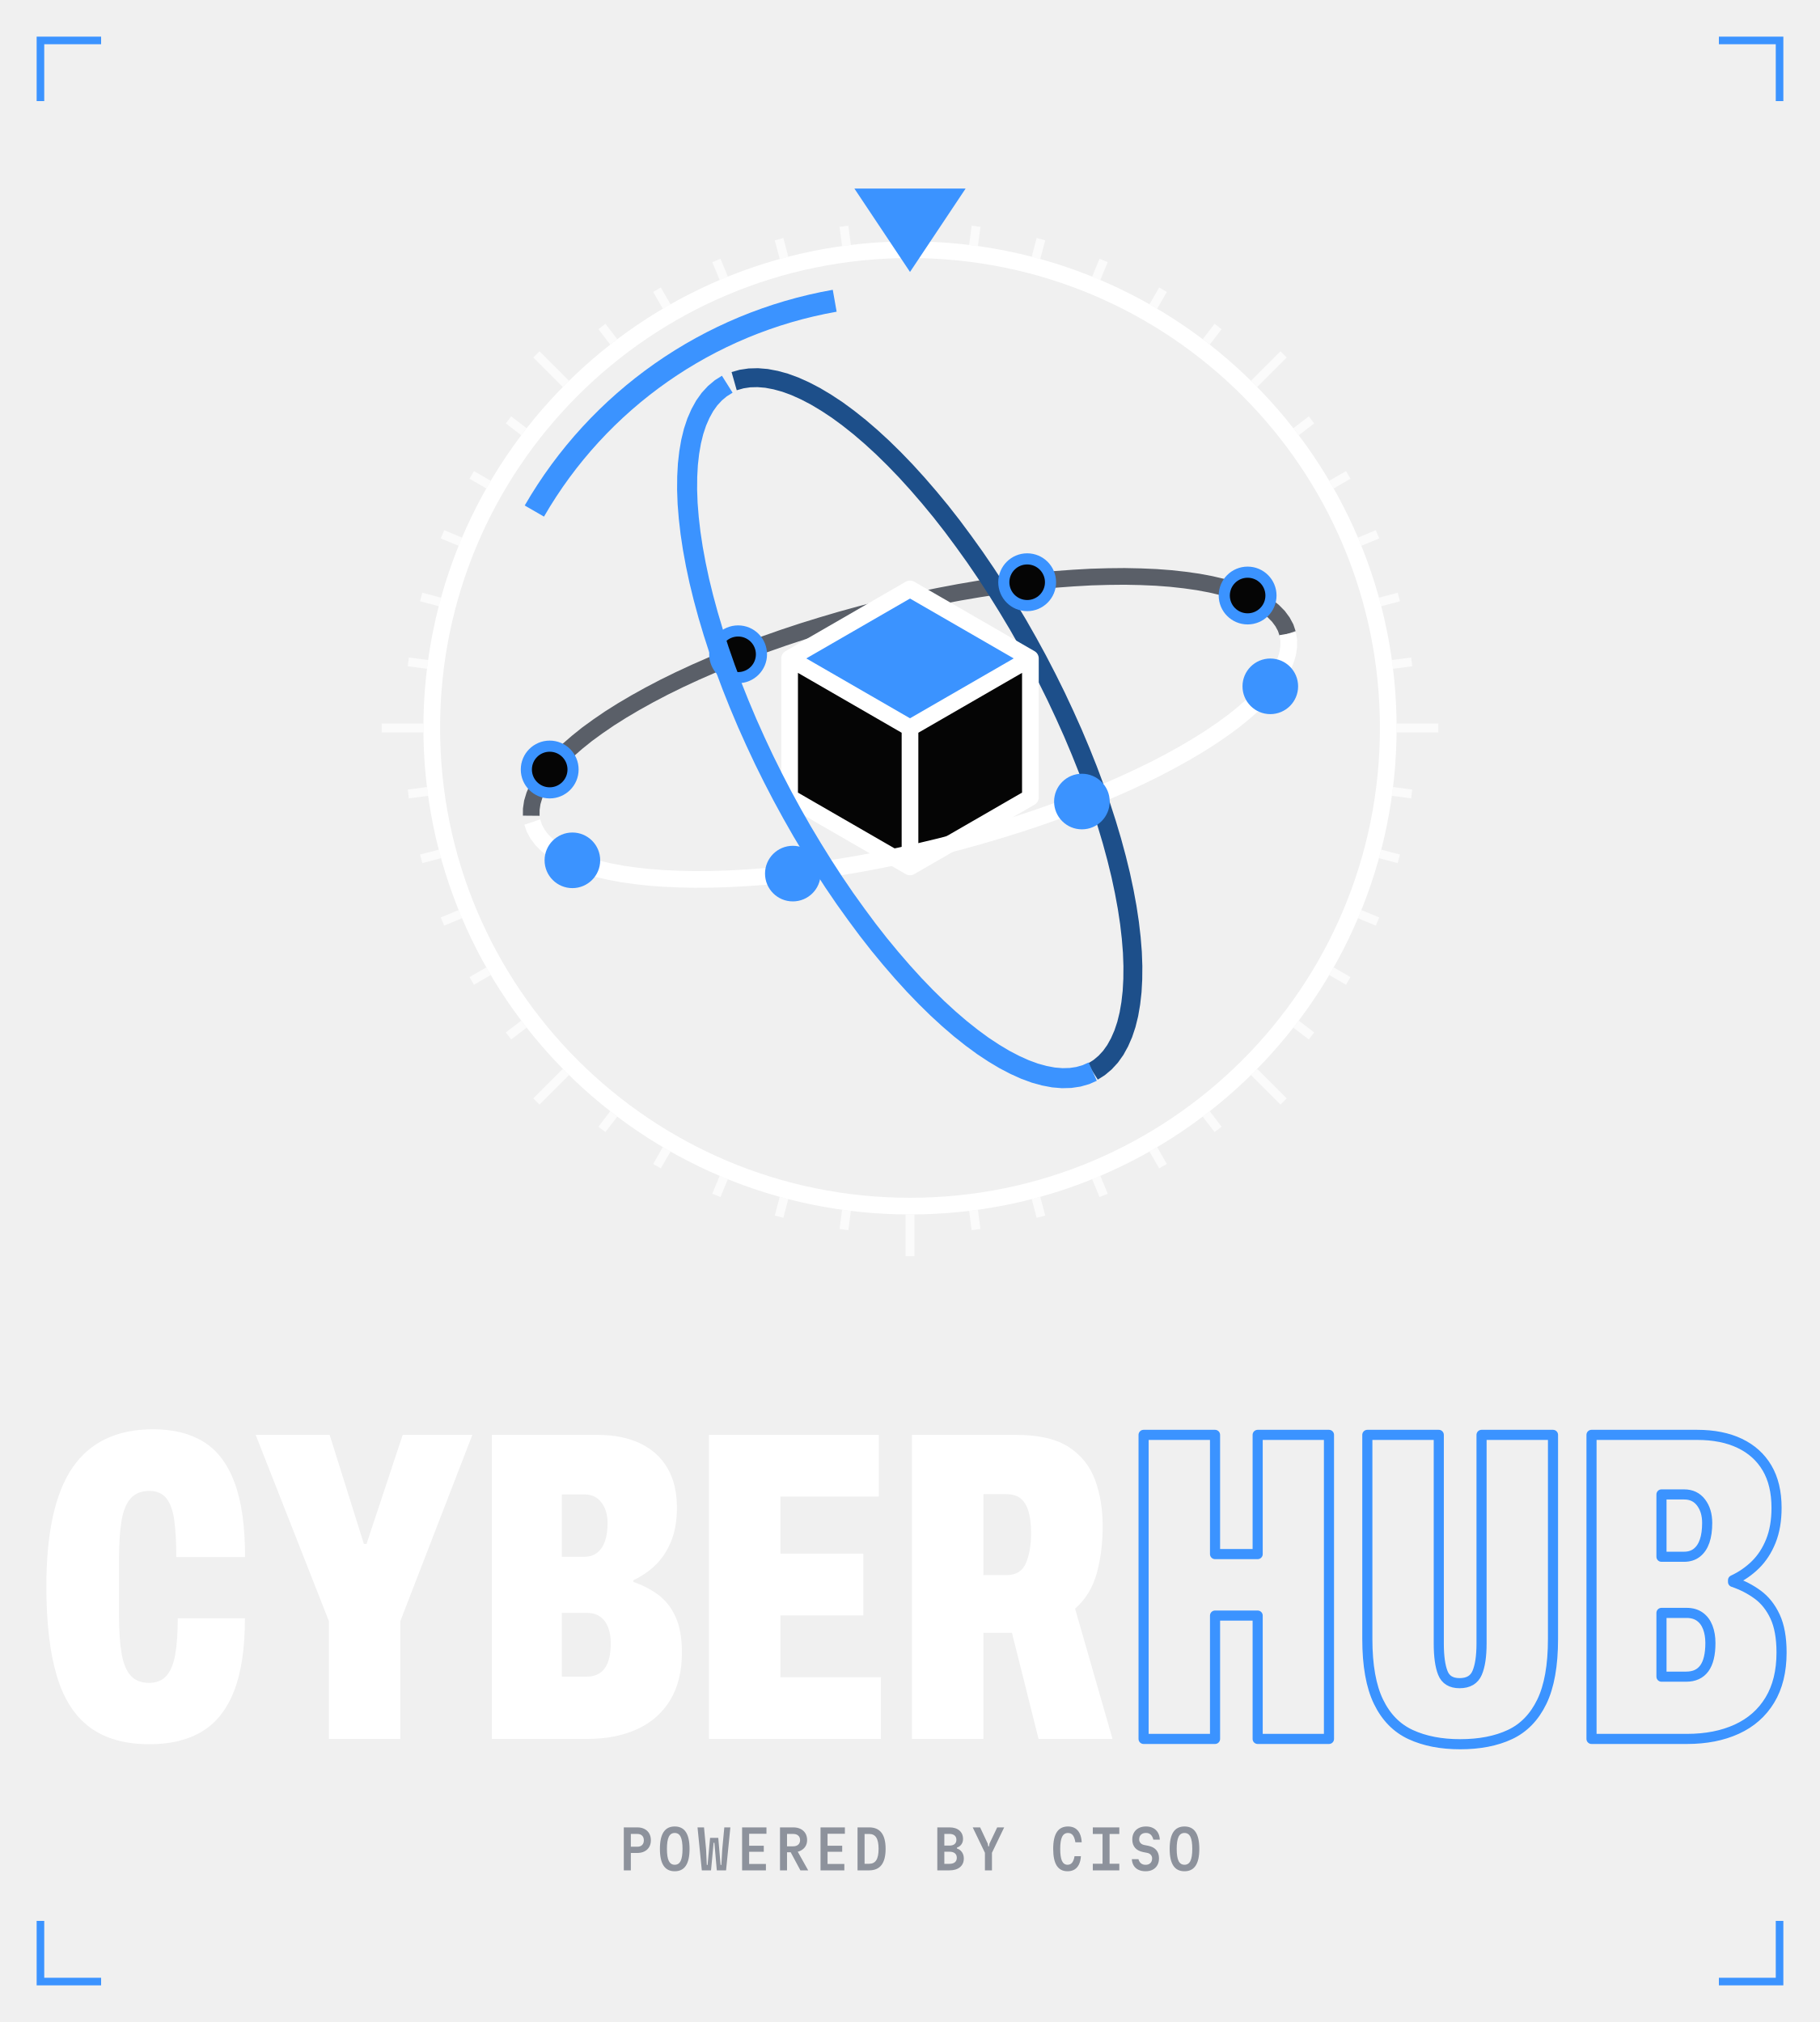
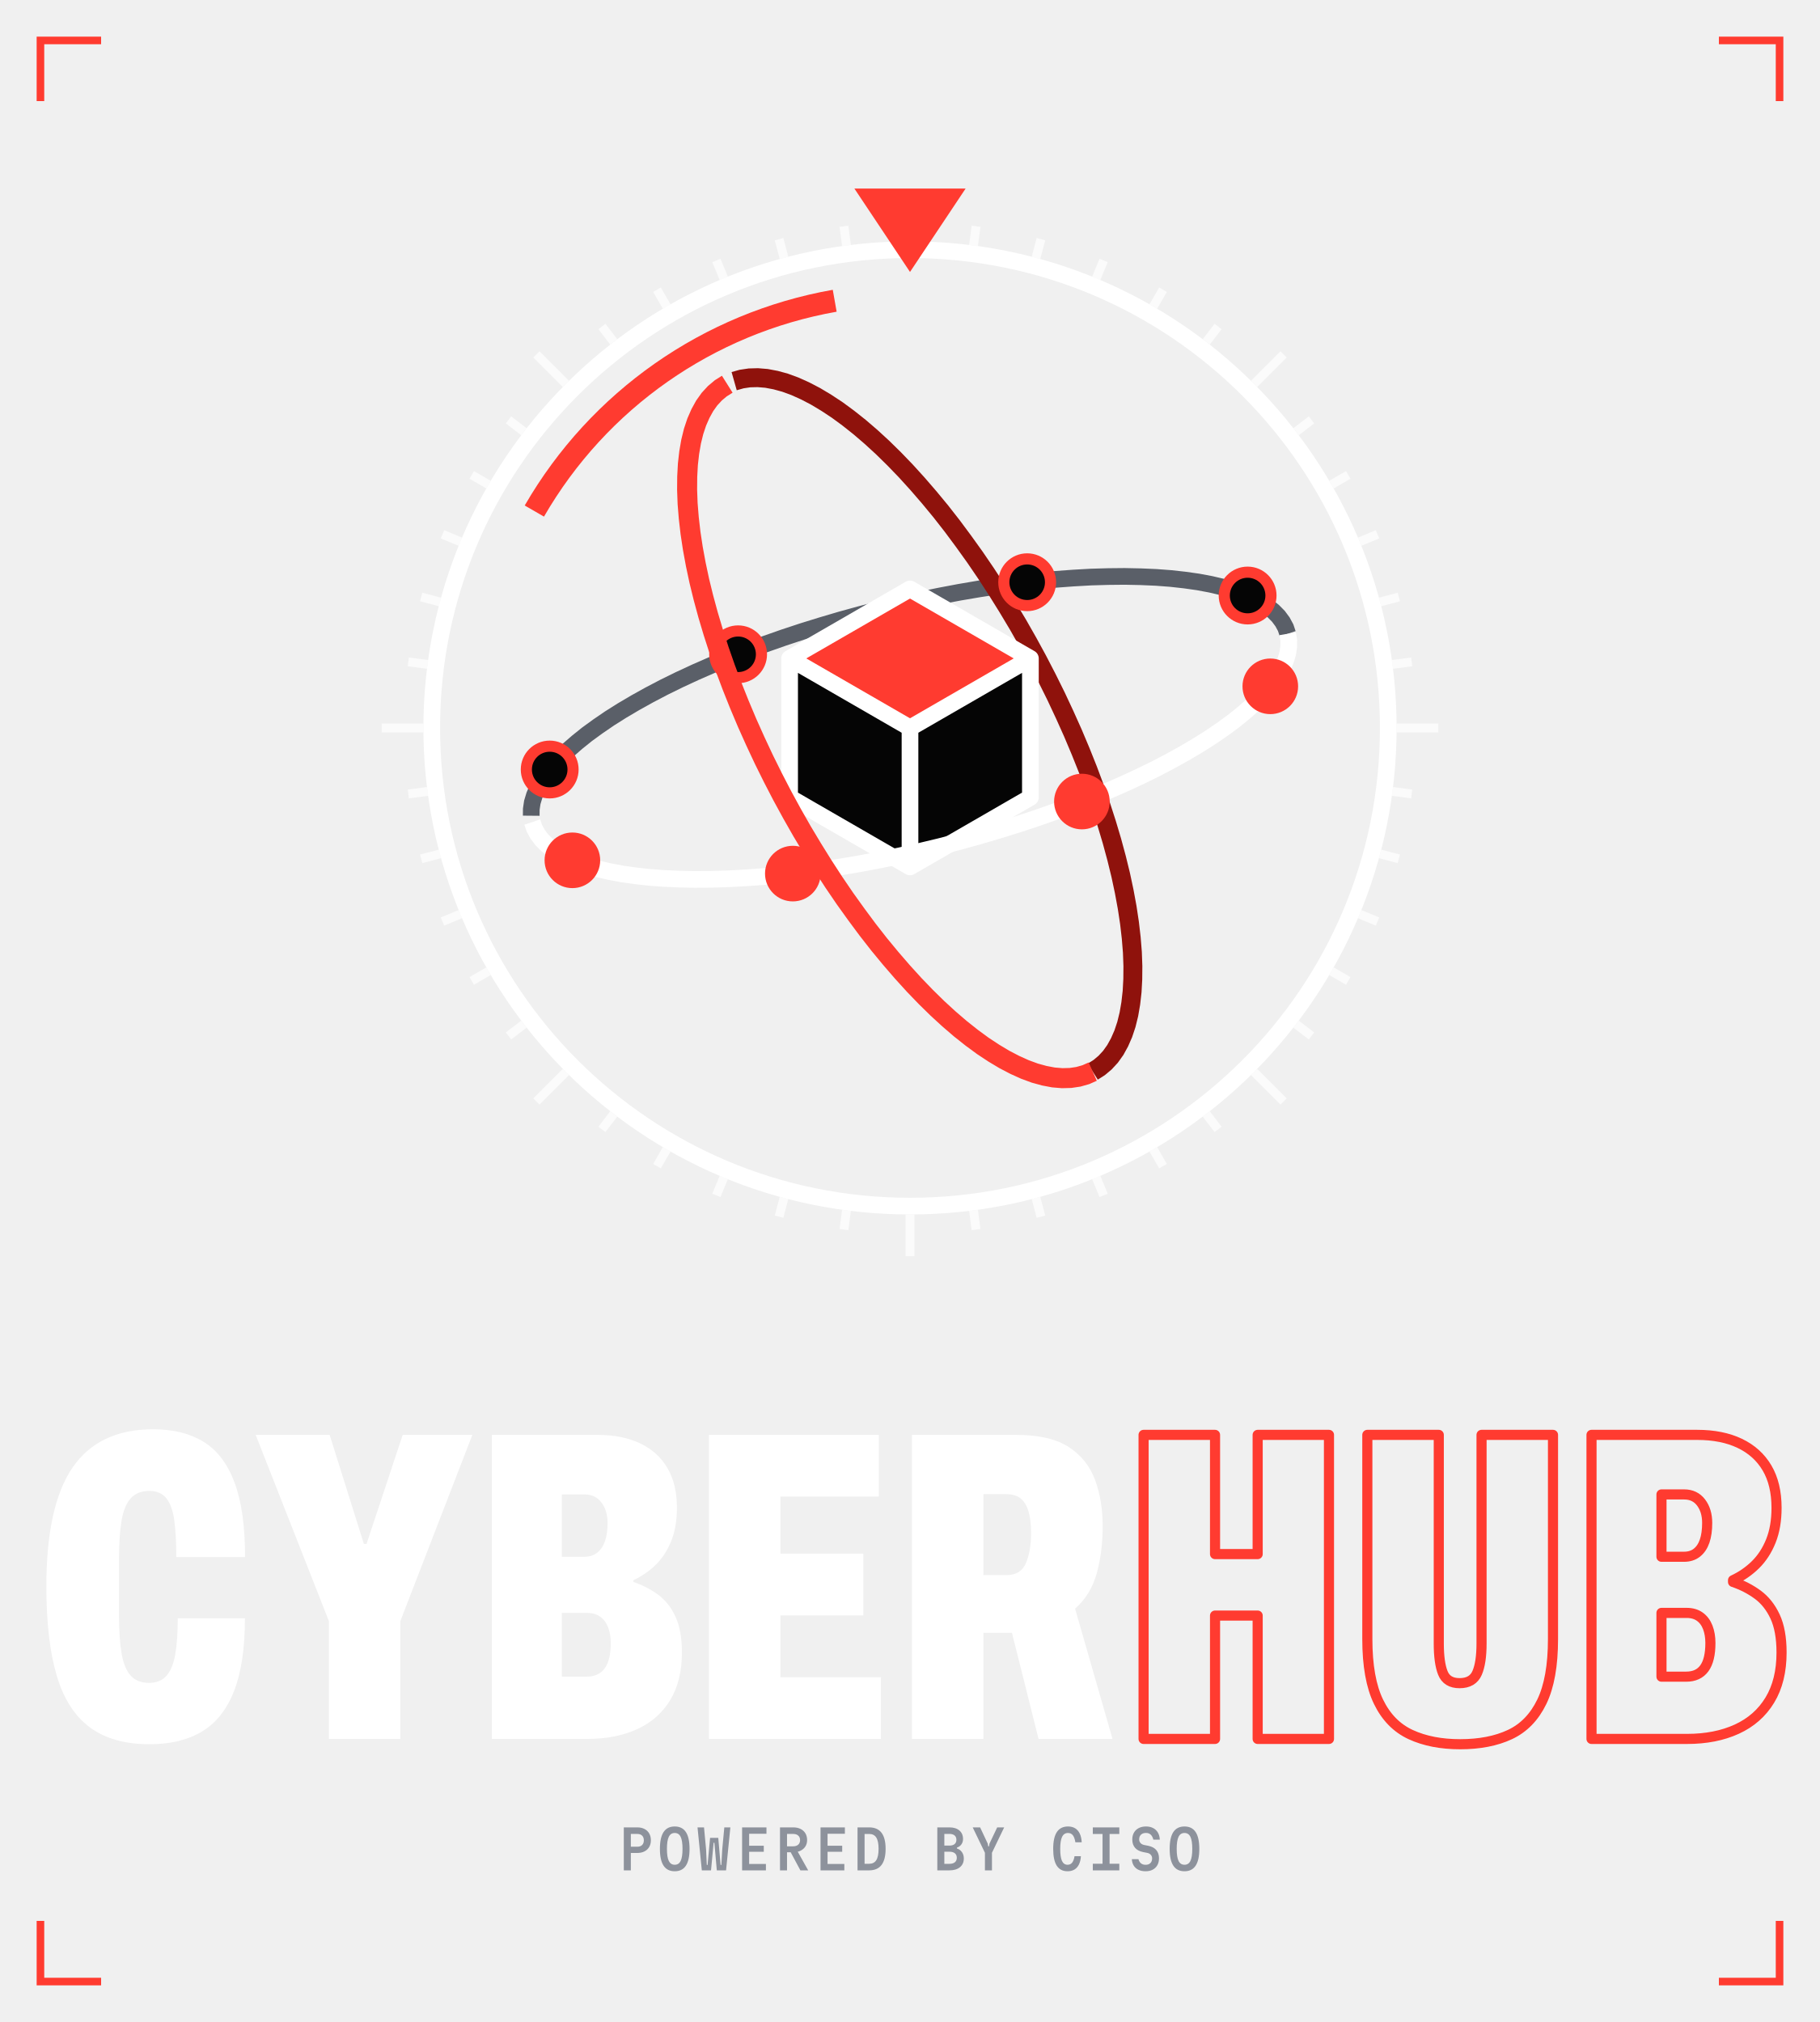
<svg xmlns="http://www.w3.org/2000/svg" viewBox="0 0 360 400" width="360" height="400" role="img" aria-label="CyberHub, powered by CISO">
  <g transform="translate(70 34) scale(1.1)">
    <circle cx="100" cy="100" r="86" fill="none" stroke="#ffffff" stroke-width="3" />
    <path d="M111.42 13.25 L111.88 9.78 M122.65 15.48 L123.55 12.1 M133.48 19.16 L134.82 15.93 M143.75 24.22 L145.5 21.19 M153.27 30.58 L155.4 27.8 M161.87 38.13 L167.18 32.82 M169.42 46.73 L172.2 44.6 M175.78 56.25 L178.81 54.5 M180.84 66.52 L184.07 65.18 M184.52 77.35 L187.9 76.45 M186.75 88.58 L190.22 88.12 M187.5 100 L195 100 M186.75 111.42 L190.22 111.88 M184.52 122.65 L187.9 123.55 M180.84 133.48 L184.07 134.82 M175.78 143.75 L178.81 145.5 M169.42 153.27 L172.2 155.4 M161.87 161.87 L167.18 167.18 M153.27 169.42 L155.4 172.2 M143.75 175.78 L145.5 178.81 M133.48 180.84 L134.82 184.07 M122.65 184.52 L123.55 187.9 M111.42 186.75 L111.88 190.22 M100 187.5 L100 195 M88.58 186.75 L88.12 190.22 M77.35 184.52 L76.45 187.9 M66.52 180.84 L65.18 184.07 M56.25 175.78 L54.5 178.81 M46.73 169.42 L44.6 172.2 M38.13 161.87 L32.82 167.18 M30.58 153.27 L27.8 155.4 M24.22 143.75 L21.19 145.5 M19.16 133.48 L15.93 134.82 M15.48 122.65 L12.1 123.55 M13.25 111.42 L9.78 111.88 M12.5 100 L5 100 M13.25 88.58 L9.78 88.12 M15.48 77.35 L12.1 76.45 M19.16 66.52 L15.93 65.18 M24.22 56.25 L21.19 54.5 M30.58 46.73 L27.8 44.6 M38.13 38.13 L32.82 32.82 M46.73 30.58 L44.6 27.8 M56.25 24.22 L54.5 21.19 M66.52 19.16 L65.18 15.93 M77.35 15.48 L76.45 12.1 M88.58 13.25 L88.12 9.78" stroke="#ffffff" stroke-width="1.6" fill="none" opacity=".7" />
-     <path d="M100 18 L90 3 H110 Z" fill="#3b93ff" />
-     <path d="M32.45 61 A78 78 0 0 1 86.46 23.18" fill="none" stroke="#3b93ff" stroke-width="4" stroke-linecap="butt" />
+     <path d="M100 18 L90 3 H110 Z" fill="#ff3b30" />
+     <path d="M32.45 61 A78 78 0 0 1 86.46 23.18" fill="none" stroke="#ff3b30" stroke-width="4" stroke-linecap="butt" />
    <path d="M31.89 115.79 L31.9 114.61 L32.08 113.39 L32.46 112.13 L33.02 110.83 L33.76 109.51 L34.68 108.16 L35.79 106.79 L37.07 105.4 L38.52 103.99 L40.14 102.58 L41.92 101.15 L43.87 99.73 L45.96 98.3 L48.21 96.88 L50.6 95.47 L53.12 94.07 L55.77 92.68 L58.54 91.32 L61.43 89.98 L64.42 88.67 L67.51 87.39 L70.69 86.14 L73.95 84.93 L77.28 83.76 L80.67 82.64 L84.12 81.57 L87.61 80.54 L91.13 79.57 L94.68 78.65 L98.24 77.8 L101.81 77 L105.37 76.27 L108.92 75.6 L112.44 75 L115.93 74.47 L119.37 74 L122.76 73.61 L126.09 73.29 L129.35 73.05 L132.53 72.87 L135.62 72.78 L138.61 72.75 L141.49 72.81 L144.26 72.93 L146.91 73.13 L149.43 73.41 L151.82 73.75 L154.06 74.17 L156.16 74.66 L158.1 75.22 L159.88 75.85 L161.5 76.54 L162.95 77.3 L164.23 78.12 L165.33 79 L166.25 79.93 L166.99 80.93 L167.55 81.97 L167.92 83.07" fill="none" stroke="#5a5f68" stroke-width="3" />
-     <path d="M68.38 37.64 L69.72 37.26 L71.13 37.05 L72.63 37.01 L74.2 37.14 L75.84 37.45 L77.55 37.92 L79.32 38.57 L81.14 39.39 L83.02 40.37 L84.94 41.52 L86.91 42.82 L88.91 44.29 L90.94 45.9 L93 47.67 L95.07 49.57 L97.16 51.62 L99.26 53.8 L101.35 56.1 L103.45 58.53 L105.54 61.06 L107.61 63.71 L109.65 66.46 L111.68 69.29 L113.67 72.21 L115.62 75.21 L117.53 78.28 L119.4 81.4 L121.21 84.58 L122.96 87.79 L124.65 91.05 L126.27 94.32 L127.81 97.61 L129.29 100.91 L130.68 104.21 L131.99 107.49 L133.21 110.75 L134.34 113.99 L135.37 117.18 L136.31 120.33 L137.15 123.43 L137.89 126.45 L138.52 129.41 L139.05 132.29 L139.47 135.07 L139.78 137.76 L139.99 140.35 L140.08 142.83 L140.06 145.19 L139.94 147.42 L139.7 149.53 L139.36 151.5 L138.91 153.33 L138.35 155.01 L137.68 156.54 L136.92 157.92 L136.05 159.14 L135.08 160.19 L134.02 161.08 L132.86 161.81" fill="none" stroke="#1d4f8a" stroke-width="3.4" />
-     <circle cx="35.21" cy="107.48" r="4.2" fill="#050505" stroke="#3b93ff" stroke-width="2" />
-     <circle cx="69.09" cy="86.76" r="4.2" fill="#050505" stroke="#3b93ff" stroke-width="2" />
-     <circle cx="121.07" cy="73.8" r="4.2" fill="#050505" stroke="#3b93ff" stroke-width="2" />
-     <circle cx="160.71" cy="76.19" r="4.2" fill="#050505" stroke="#3b93ff" stroke-width="2" />
+     <path d="M68.38 37.64 L69.72 37.26 L71.13 37.05 L72.63 37.01 L74.2 37.14 L75.84 37.45 L77.55 37.92 L79.32 38.57 L81.14 39.39 L83.02 40.37 L84.94 41.52 L86.91 42.82 L88.91 44.29 L90.94 45.9 L93 47.67 L95.07 49.57 L97.16 51.62 L99.26 53.8 L101.35 56.1 L103.45 58.53 L105.54 61.06 L107.61 63.71 L109.65 66.46 L111.68 69.29 L113.67 72.21 L115.62 75.21 L117.53 78.28 L119.4 81.4 L121.21 84.58 L122.96 87.79 L124.65 91.05 L126.27 94.32 L127.81 97.61 L129.29 100.91 L130.68 104.21 L131.99 107.49 L133.21 110.75 L134.34 113.99 L135.37 117.18 L136.31 120.33 L137.15 123.43 L137.89 126.45 L138.52 129.41 L139.05 132.29 L139.47 135.07 L139.78 137.76 L139.99 140.35 L140.08 142.83 L140.06 145.19 L139.94 147.42 L139.7 149.53 L139.36 151.5 L138.91 153.33 L138.35 155.01 L137.68 156.54 L136.92 157.92 L136.05 159.14 L135.08 160.19 L134.02 161.08 L132.86 161.81" fill="none" stroke="#8f120c" stroke-width="3.4" />
+     <circle cx="35.21" cy="107.48" r="4.2" fill="#050505" stroke="#ff3b30" stroke-width="2" />
+     <circle cx="69.09" cy="86.76" r="4.2" fill="#050505" stroke="#ff3b30" stroke-width="2" />
+     <circle cx="121.07" cy="73.8" r="4.2" fill="#050505" stroke="#ff3b30" stroke-width="2" />
+     <circle cx="160.71" cy="76.19" r="4.2" fill="#050505" stroke="#ff3b30" stroke-width="2" />
    <path d="M100 75 L121.65 87.5 L121.65 112.5 L100 125 L78.35 112.5 L78.35 87.5 Z" fill="#050505" />
-     <path d="M100 75 L121.65 87.5 L100 100 L78.35 87.5 Z" fill="#3b93ff" />
+     <path d="M100 75 L121.65 87.5 L100 100 L78.35 87.5 Z" fill="#ff3b30" />
    <path d="M100 75 L121.65 87.5 L121.65 112.5 L100 125 L78.35 112.5 L78.35 87.5 Z M100 100 L121.65 87.5 M100 100 L78.35 87.5 M100 100 L100 125" fill="none" stroke="#ffffff" stroke-width="3" stroke-linejoin="round" />
    <path d="M167.92 83.07 L168.11 84.21 L168.1 85.39 L167.92 86.61 L167.54 87.87 L166.98 89.17 L166.24 90.49 L165.32 91.84 L164.21 93.21 L162.93 94.6 L161.48 96.01 L159.86 97.42 L158.08 98.85 L156.13 100.27 L154.04 101.7 L151.79 103.12 L149.4 104.53 L146.88 105.93 L144.23 107.32 L141.46 108.68 L138.57 110.02 L135.58 111.33 L132.49 112.61 L129.31 113.86 L126.05 115.07 L122.72 116.24 L119.33 117.36 L115.88 118.43 L112.39 119.46 L108.87 120.43 L105.32 121.35 L101.76 122.2 L98.19 123 L94.63 123.73 L91.08 124.4 L87.56 125 L84.07 125.53 L80.63 126 L77.24 126.39 L73.91 126.71 L70.65 126.95 L67.47 127.13 L64.38 127.22 L61.39 127.25 L58.51 127.19 L55.74 127.07 L53.09 126.87 L50.57 126.59 L48.18 126.25 L45.94 125.83 L43.84 125.34 L41.9 124.78 L40.12 124.15 L38.5 123.46 L37.05 122.7 L35.77 121.88 L34.67 121 L33.75 120.07 L33.01 119.07 L32.45 118.03 L32.08 116.93" fill="none" stroke="#ffffff" stroke-width="3" />
-     <path d="M132.86 161.81 L131.62 162.36 L130.28 162.74 L128.87 162.95 L127.37 162.99 L125.8 162.86 L124.16 162.55 L122.45 162.08 L120.68 161.43 L118.86 160.61 L116.98 159.63 L115.06 158.48 L113.09 157.18 L111.09 155.71 L109.06 154.1 L107 152.33 L104.93 150.43 L102.84 148.38 L100.74 146.2 L98.65 143.9 L96.55 141.47 L94.46 138.94 L92.39 136.29 L90.35 133.54 L88.32 130.71 L86.33 127.79 L84.38 124.79 L82.47 121.72 L80.6 118.6 L78.79 115.42 L77.04 112.21 L75.35 108.95 L73.73 105.68 L72.19 102.39 L70.71 99.09 L69.32 95.79 L68.01 92.51 L66.79 89.25 L65.66 86.01 L64.63 82.82 L63.69 79.67 L62.85 76.57 L62.11 73.55 L61.48 70.59 L60.95 67.71 L60.53 64.93 L60.22 62.24 L60.01 59.65 L59.92 57.17 L59.94 54.81 L60.06 52.58 L60.3 50.47 L60.64 48.5 L61.09 46.67 L61.65 44.99 L62.32 43.46 L63.08 42.08 L63.95 40.86 L64.92 39.81 L65.98 38.92 L67.14 38.19" fill="none" stroke="#3b93ff" stroke-width="3.6" />
-     <circle cx="164.79" cy="92.52" r="5" fill="#3b93ff" />
-     <circle cx="130.91" cy="113.24" r="5" fill="#3b93ff" />
-     <circle cx="78.93" cy="126.2" r="5" fill="#3b93ff" />
-     <circle cx="39.29" cy="123.81" r="5" fill="#3b93ff" />
+     <path d="M132.86 161.81 L131.62 162.36 L130.28 162.74 L128.87 162.95 L127.37 162.99 L125.8 162.86 L124.16 162.55 L122.45 162.08 L120.68 161.43 L118.86 160.61 L116.98 159.63 L115.06 158.48 L113.09 157.18 L111.09 155.71 L109.06 154.1 L107 152.33 L104.93 150.43 L102.84 148.38 L100.74 146.2 L98.65 143.9 L96.55 141.47 L94.46 138.94 L92.39 136.29 L90.35 133.54 L88.32 130.71 L86.33 127.79 L84.38 124.79 L82.47 121.72 L80.6 118.6 L78.79 115.42 L77.04 112.21 L75.35 108.95 L73.73 105.68 L72.19 102.39 L70.71 99.09 L69.32 95.79 L68.01 92.51 L66.79 89.25 L65.66 86.01 L64.63 82.82 L63.69 79.67 L62.85 76.57 L62.11 73.55 L61.48 70.59 L60.95 67.71 L60.53 64.93 L60.22 62.24 L60.01 59.65 L59.92 57.17 L59.94 54.81 L60.06 52.58 L60.3 50.47 L60.64 48.5 L61.09 46.67 L61.65 44.99 L62.32 43.46 L63.08 42.08 L63.95 40.86 L64.92 39.81 L65.98 38.92 L67.14 38.19" fill="none" stroke="#ff3b30" stroke-width="3.6" />
+     <circle cx="164.79" cy="92.52" r="5" fill="#ff3b30" />
+     <circle cx="130.91" cy="113.24" r="5" fill="#ff3b30" />
+     <circle cx="78.93" cy="126.2" r="5" fill="#ff3b30" />
+     <circle cx="39.29" cy="123.81" r="5" fill="#ff3b30" />
  </g>
  <path d="M29.582 345.05Q22.287 345.05 17.775 341.712Q13.264 338.374 11.217 331.465Q9.17 324.555 9.17 313.853Q9.17 297.847 14.369 290.296Q19.568 282.744 30.295 282.744Q36.246 282.744 40.273 285.223Q44.3 287.701 46.387 293.261Q48.474 298.82 48.474 308.018H34.869Q34.869 303.775 34.483 300.84Q34.096 297.905 32.928 296.423Q31.76 294.942 29.504 294.942Q27.189 294.942 25.863 296.404Q24.538 297.866 24.038 300.86Q23.538 303.854 23.538 308.538V319.399Q23.538 324.114 24.053 327.094Q24.569 330.074 25.867 331.493Q27.164 332.911 29.48 332.911Q31.708 332.911 32.948 331.487Q34.187 330.064 34.675 327.216Q35.163 324.368 35.163 320.129H48.446Q48.446 329.061 46.289 334.547Q44.132 340.033 39.948 342.541Q35.764 345.05 29.582 345.05ZM65.055 344.0V320.693L50.575 283.853H65.205L71.976 305.423H72.501L79.654 283.853H93.434L79.188 320.693V344.0ZM97.295 344.0V283.853H118.207Q123.098 283.853 126.613 285.529Q130.127 287.205 132.011 290.397Q133.895 293.589 133.895 298.288Q133.895 302.049 132.772 304.846Q131.649 307.643 129.723 309.538Q127.797 311.432 125.288 312.601V312.95Q127.972 313.857 130.144 315.445Q132.317 317.033 133.601 319.787Q134.885 322.54 134.885 326.909Q134.885 332.493 132.569 336.315Q130.253 340.137 126.034 342.069Q121.815 344.0 116.208 344.0ZM111.134 331.683H116.031Q118.412 331.683 119.612 330.032Q120.811 328.381 120.811 325.023Q120.811 323.292 120.29 321.933Q119.769 320.574 118.716 319.822Q117.664 319.07 116.115 319.07H111.134ZM111.134 307.964H115.59Q117.115 307.964 118.139 307.154Q119.164 306.345 119.669 304.869Q120.175 303.393 120.175 301.276Q120.175 298.821 118.961 297.228Q117.748 295.634 115.618 295.634H111.134ZM140.239 344.0V283.853H173.837V296.051H154.372V307.348H170.772V319.574H154.372V331.802H174.246V344.0ZM180.385 344.0V283.853H201.017Q207.696 283.853 211.401 286.26Q215.106 288.667 216.609 292.768Q218.112 296.868 218.112 301.917Q218.112 307.003 216.94 311.241Q215.768 315.48 212.655 318.233L220.056 344.0H205.427L200.17 323.013H194.518V344.0ZM194.518 311.589H199.114Q201.94 311.589 202.945 309.191Q203.951 306.793 203.951 303.295Q203.951 300.924 203.505 299.211Q203.059 297.499 202.01 296.537Q200.961 295.575 198.946 295.575H194.518Z" fill="#ffffff" />
-   <path d="M226.204 344.0V283.853H240.337V307.436H248.769V283.853H262.874V344.0H248.769V319.602H240.337V344.0ZM288.825 345.05Q283.161 345.05 279.029 343.138Q274.897 341.226 272.679 336.66Q270.461 332.094 270.461 324.219V283.853H284.594V325.121Q284.594 328.909 285.395 330.94Q286.195 332.971 288.706 332.971Q291.305 332.971 292.179 330.94Q293.053 328.909 293.053 325.121V283.853H307.186V324.219Q307.186 332.094 304.968 336.66Q302.75 341.226 298.664 343.138Q294.577 345.05 288.825 345.05ZM314.805 344.0V283.853H335.718Q340.608 283.853 344.123 285.529Q347.637 287.205 349.521 290.397Q351.405 293.589 351.405 298.288Q351.405 302.049 350.282 304.846Q349.159 307.643 347.233 309.538Q345.307 311.432 342.799 312.601V312.95Q345.482 313.857 347.655 315.445Q349.827 317.033 351.111 319.787Q352.395 322.54 352.395 326.909Q352.395 332.493 350.079 336.315Q347.763 340.137 343.544 342.069Q339.325 344.0 333.718 344.0ZM328.644 331.683H333.541Q335.922 331.683 337.122 330.032Q338.322 328.381 338.322 325.023Q338.322 323.292 337.801 321.933Q337.279 320.574 336.227 319.822Q335.174 319.07 333.625 319.07H328.644ZM328.644 307.964H333.1Q334.625 307.964 335.65 307.154Q336.674 306.345 337.18 304.869Q337.685 303.393 337.685 301.276Q337.685 298.821 336.471 297.228Q335.258 295.634 333.128 295.634H328.644Z" fill="none" stroke="#3b93ff" stroke-width="2" stroke-linejoin="round" />
+   <path d="M226.204 344.0V283.853H240.337V307.436H248.769V283.853H262.874V344.0H248.769V319.602H240.337V344.0ZM288.825 345.05Q283.161 345.05 279.029 343.138Q274.897 341.226 272.679 336.66Q270.461 332.094 270.461 324.219V283.853H284.594V325.121Q284.594 328.909 285.395 330.94Q286.195 332.971 288.706 332.971Q291.305 332.971 292.179 330.94Q293.053 328.909 293.053 325.121V283.853H307.186V324.219Q307.186 332.094 304.968 336.66Q302.75 341.226 298.664 343.138Q294.577 345.05 288.825 345.05ZM314.805 344.0V283.853H335.718Q340.608 283.853 344.123 285.529Q347.637 287.205 349.521 290.397Q351.405 293.589 351.405 298.288Q351.405 302.049 350.282 304.846Q349.159 307.643 347.233 309.538Q345.307 311.432 342.799 312.601V312.95Q345.482 313.857 347.655 315.445Q349.827 317.033 351.111 319.787Q352.395 322.54 352.395 326.909Q352.395 332.493 350.079 336.315Q347.763 340.137 343.544 342.069Q339.325 344.0 333.718 344.0ZM328.644 331.683H333.541Q335.922 331.683 337.122 330.032Q338.322 328.381 338.322 325.023Q338.322 323.292 337.801 321.933Q337.279 320.574 336.227 319.822Q335.174 319.07 333.625 319.07H328.644ZM328.644 307.964H333.1Q334.625 307.964 335.65 307.154Q336.674 306.345 337.18 304.869Q337.685 303.393 337.685 301.276Q337.685 298.821 336.471 297.228Q335.258 295.634 333.128 295.634H328.644Z" fill="none" stroke="#ff3b30" stroke-width="2" stroke-linejoin="round" />
  <path d="M123.39 370.0V361.5H126.051Q126.869 361.5 127.476 361.811Q128.082 362.123 128.413 362.694Q128.744 363.265 128.744 364.047Q128.744 364.812 128.413 365.378Q128.082 365.943 127.476 366.252Q126.869 366.561 126.051 366.561H124.781V370.0ZM124.781 365.324H126.083Q126.676 365.324 127.014 364.987Q127.353 364.651 127.353 364.061Q127.353 363.471 127.014 363.135Q126.676 362.798 126.083 362.798H124.781ZM133.462 370.18Q131.989 370.18 131.26 369.08Q130.531 367.981 130.531 365.75Q130.531 363.517 131.26 362.419Q131.989 361.32 133.462 361.32Q134.938 361.32 135.666 362.419Q136.394 363.517 136.394 365.75Q136.394 367.981 135.666 369.08Q134.938 370.18 133.462 370.18ZM133.462 368.894Q134.262 368.894 134.633 368.139Q135.003 367.383 135.003 365.75Q135.003 364.117 134.633 363.361Q134.262 362.606 133.462 362.606Q132.663 362.606 132.292 363.361Q131.921 364.117 131.921 365.75Q131.921 367.383 132.292 368.139Q132.663 368.894 133.462 368.894ZM139.257 361.5 139.664 365.862 139.806 368.931H139.959L140.455 363.576H142.076L142.534 368.931H142.686L142.861 365.862L143.271 361.5H144.468L143.615 370.0H141.786L141.307 364.545H141.155L140.642 370.0H138.823L137.97 361.5ZM146.79 370.0V361.5H151.607V362.763H148.181V365.129H151.076V366.328H148.181V368.737H151.501V370.0ZM154.285 370.0V361.5H156.9Q157.732 361.5 158.349 361.804Q158.966 362.109 159.308 362.673Q159.649 363.237 159.649 364.012Q159.649 364.737 159.303 365.276Q158.956 365.815 158.339 366.12Q157.722 366.424 156.9 366.424H155.676V370.0ZM158.319 370.0 156.277 366.187H157.726L159.859 370.0ZM155.676 365.244H156.909Q157.535 365.244 157.897 364.912Q158.258 364.581 158.258 364.021Q158.258 363.456 157.897 363.127Q157.535 362.798 156.909 362.798H155.676ZM162.302 370.0V361.5H167.12V362.763H163.693V365.129H166.589V366.328H163.693V368.737H167.014V370.0ZM169.622 370.0V361.5H171.918Q173.551 361.5 174.363 362.559Q175.176 363.617 175.176 365.75Q175.176 367.879 174.363 368.94Q173.551 370.0 171.918 370.0ZM171.013 368.7H171.918Q172.874 368.7 173.33 367.985Q173.785 367.269 173.785 365.75Q173.785 364.222 173.33 363.511Q172.874 362.8 171.918 362.8H171.013ZM185.402 370.0V361.5H187.795Q189.048 361.5 189.769 362.114Q190.491 362.729 190.491 363.805Q190.491 364.403 190.171 364.856Q189.851 365.309 189.285 365.499V365.673Q189.926 365.886 190.286 366.411Q190.645 366.937 190.645 367.65Q190.645 368.743 189.886 369.372Q189.128 370.0 187.805 370.0ZM186.793 368.71H187.796Q188.507 368.71 188.882 368.396Q189.257 368.082 189.257 367.513Q189.257 366.942 188.882 366.627Q188.507 366.312 187.796 366.312H186.793ZM186.793 365.103H187.787Q188.462 365.103 188.819 364.804Q189.176 364.504 189.176 363.948Q189.176 363.39 188.819 363.09Q188.462 362.79 187.787 362.79H186.793ZM193.869 361.5 195.373 364.703 195.48 365.259H195.617L195.724 364.703L197.248 361.5H198.628L196.211 366.521V370.0H194.82V366.521L192.404 361.5ZM211.17 370.18Q209.739 370.18 209.031 369.082Q208.324 367.984 208.324 365.75Q208.324 363.514 209.052 362.417Q209.781 361.32 211.259 361.32Q212.079 361.32 212.664 361.677Q213.25 362.034 213.58 362.731Q213.91 363.427 213.965 364.443H212.709Q212.563 363.507 212.209 363.056Q211.855 362.606 211.259 362.606Q210.464 362.606 210.089 363.361Q209.714 364.117 209.714 365.75Q209.714 367.383 210.064 368.139Q210.414 368.894 211.17 368.894Q211.733 368.894 212.07 368.476Q212.406 368.057 212.548 367.196H213.805Q213.747 368.157 213.423 368.826Q213.099 369.495 212.531 369.837Q211.963 370.18 211.17 370.18ZM216.16 370.0V368.695H218.086V362.805H216.16V361.5H221.403V362.805H219.477V368.695H221.403V370.0ZM225.186 367.784Q225.342 368.331 225.695 368.616Q226.049 368.901 226.61 368.901Q227.204 368.901 227.547 368.564Q227.891 368.228 227.891 367.632Q227.891 367.213 227.626 366.922Q227.361 366.63 226.899 366.538L226.078 366.377Q225.039 366.157 224.504 365.529Q223.969 364.9 223.969 363.893Q223.969 363.101 224.304 362.525Q224.638 361.95 225.247 361.635Q225.856 361.32 226.679 361.32Q227.495 361.32 228.095 361.634Q228.695 361.948 229.035 362.529Q229.374 363.111 229.413 363.929H228.137Q227.978 363.278 227.616 362.939Q227.254 362.599 226.682 362.599Q226.053 362.599 225.692 362.937Q225.331 363.275 225.331 363.875Q225.331 364.296 225.597 364.592Q225.863 364.888 226.323 364.983L227.143 365.144Q228.186 365.362 228.719 365.988Q229.252 366.614 229.252 367.614Q229.252 368.401 228.927 368.977Q228.602 369.554 228.006 369.867Q227.411 370.18 226.607 370.18Q225.791 370.18 225.192 369.892Q224.592 369.605 224.256 369.066Q223.919 368.527 223.883 367.784ZM234.294 370.18Q232.82 370.18 232.091 369.08Q231.362 367.981 231.362 365.75Q231.362 363.517 232.091 362.419Q232.82 361.32 234.294 361.32Q235.769 361.32 236.497 362.419Q237.226 363.517 237.226 365.75Q237.226 367.981 236.497 369.08Q235.769 370.18 234.294 370.18ZM234.294 368.894Q235.093 368.894 235.464 368.139Q235.835 367.383 235.835 365.75Q235.835 364.117 235.464 363.361Q235.093 362.606 234.294 362.606Q233.494 362.606 233.124 363.361Q232.753 364.117 232.753 365.75Q232.753 367.383 233.124 368.139Q233.494 368.894 234.294 368.894Z" fill="#8d929c" />
-   <path d="M8 20 V8 H20 M340 8 H352 V20 M352 380 V392 H340 M20 392 H8 V380" fill="none" stroke="#3b93ff" stroke-width="1.5" />
+   <path d="M8 20 V8 H20 M340 8 H352 V20 M352 380 V392 H340 M20 392 H8 V380" fill="none" stroke="#ff3b30" stroke-width="1.5" />
</svg>
